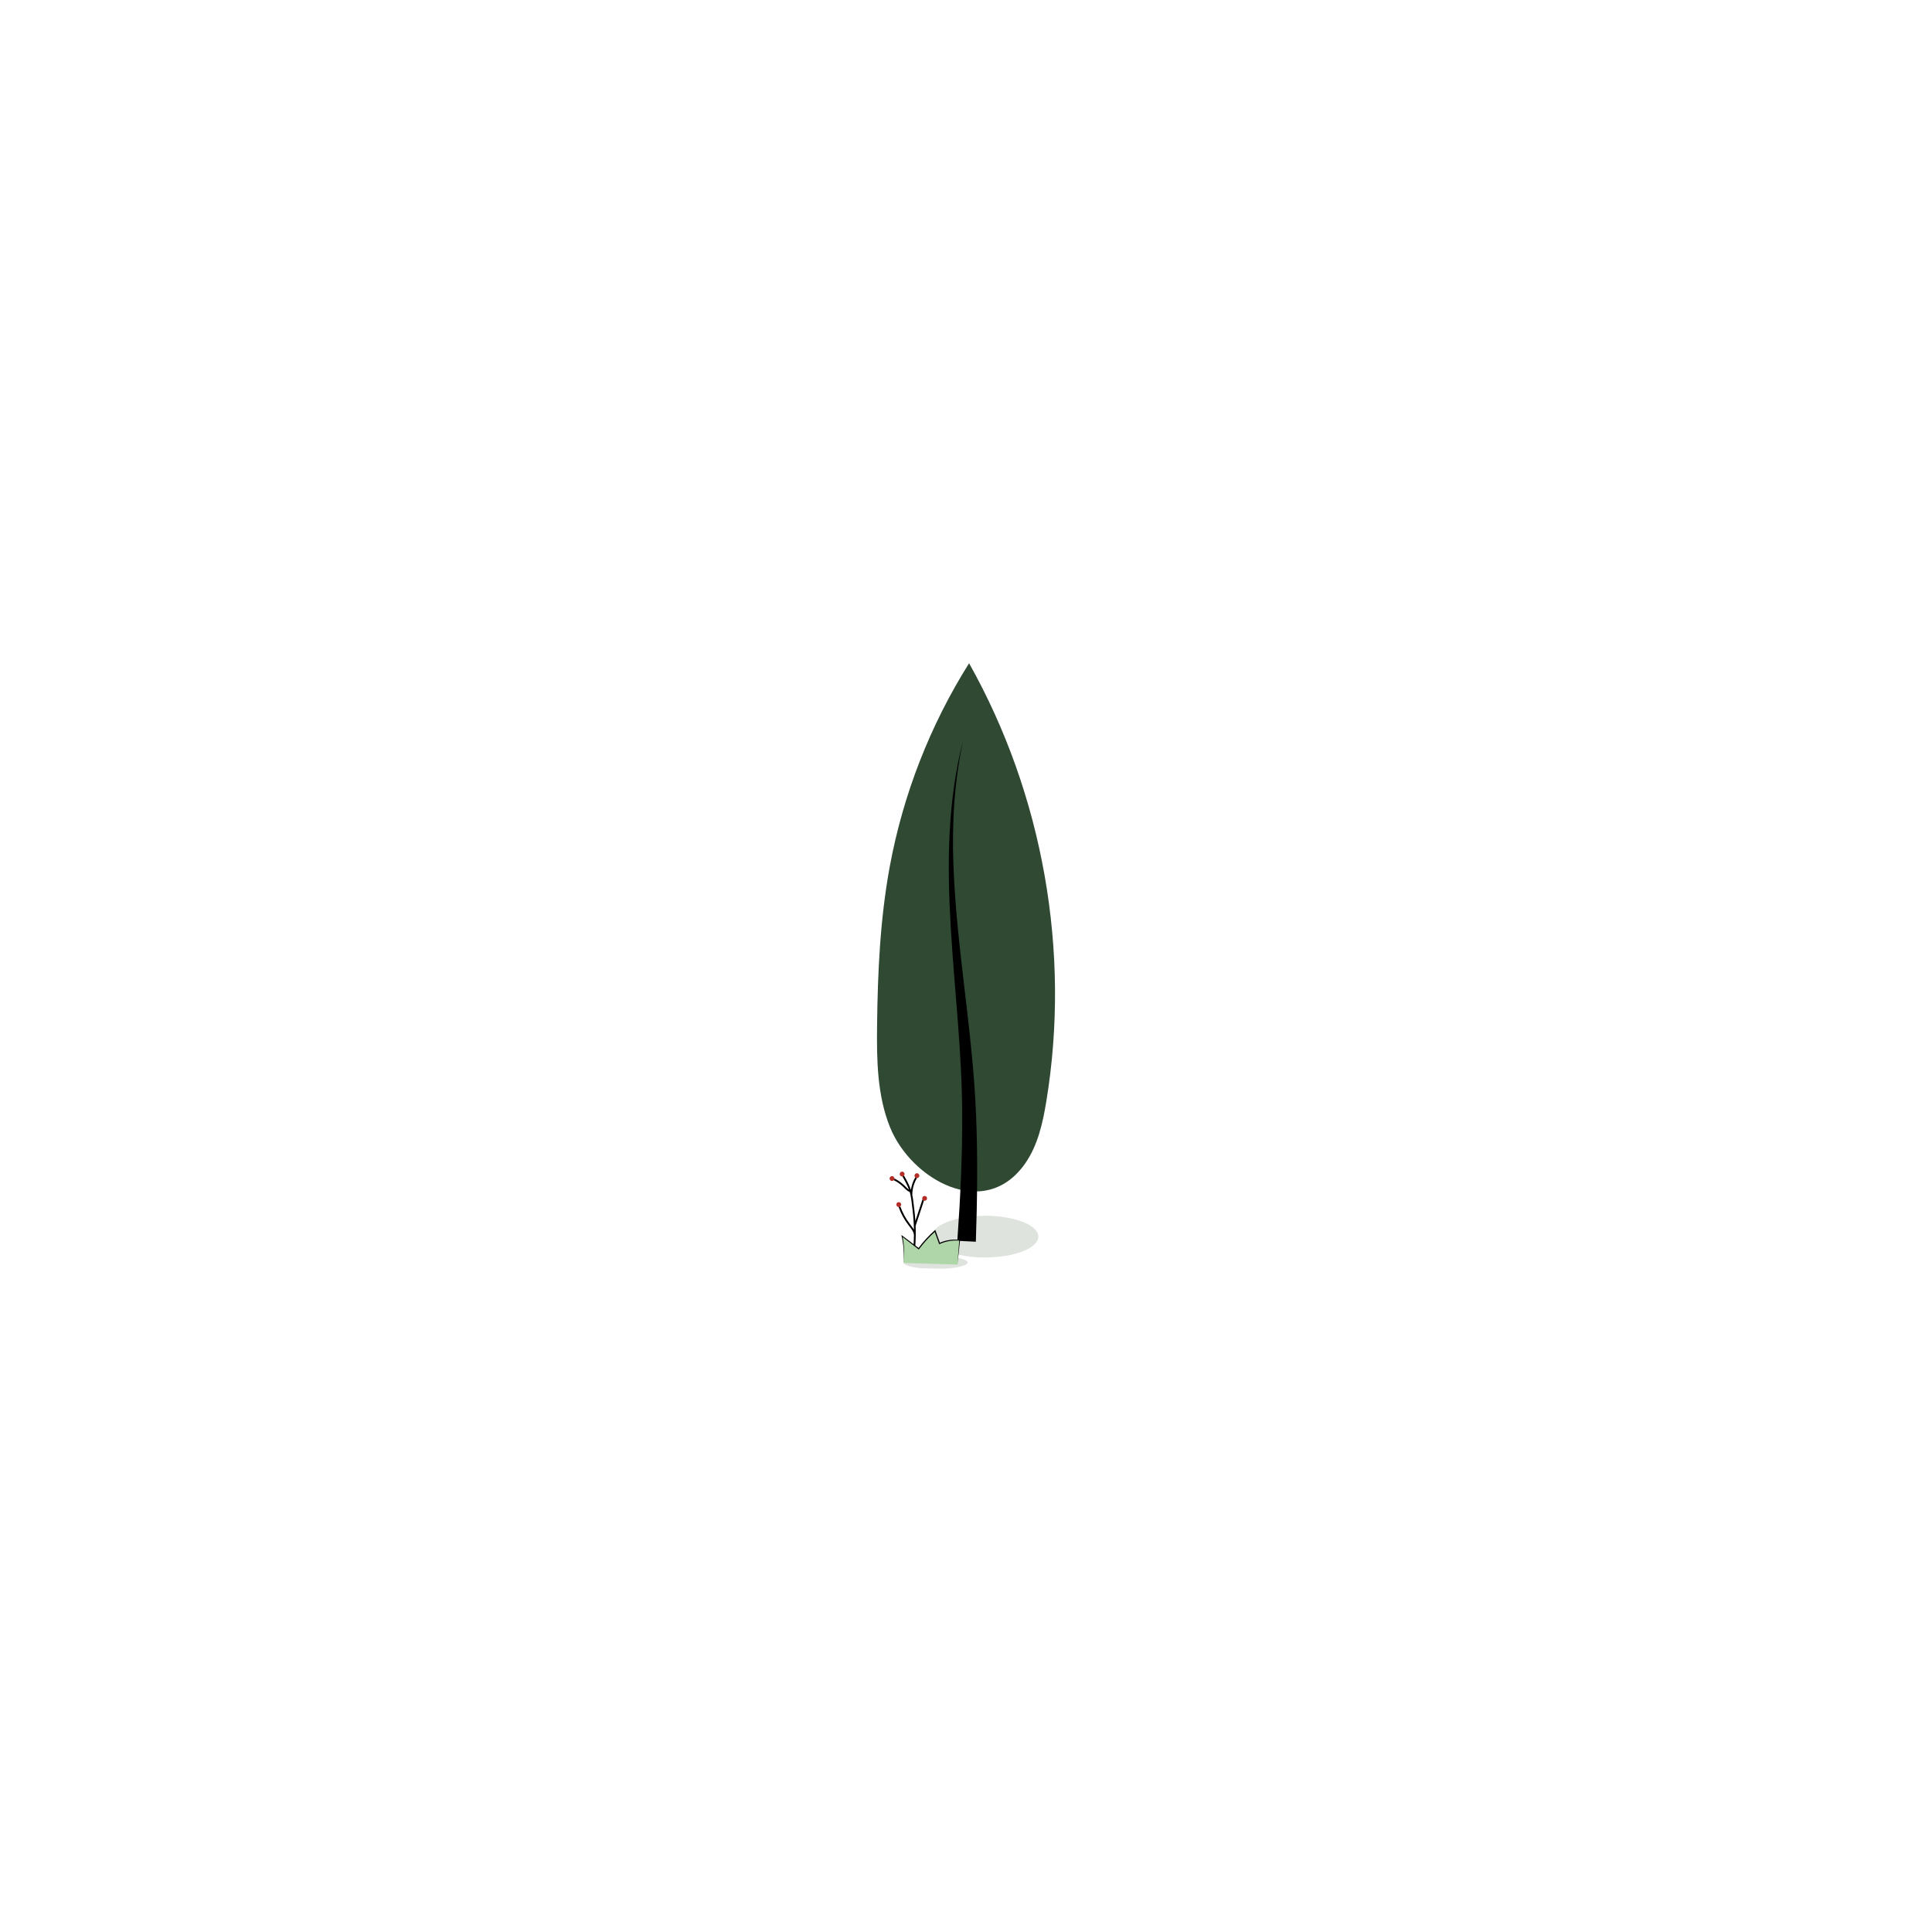
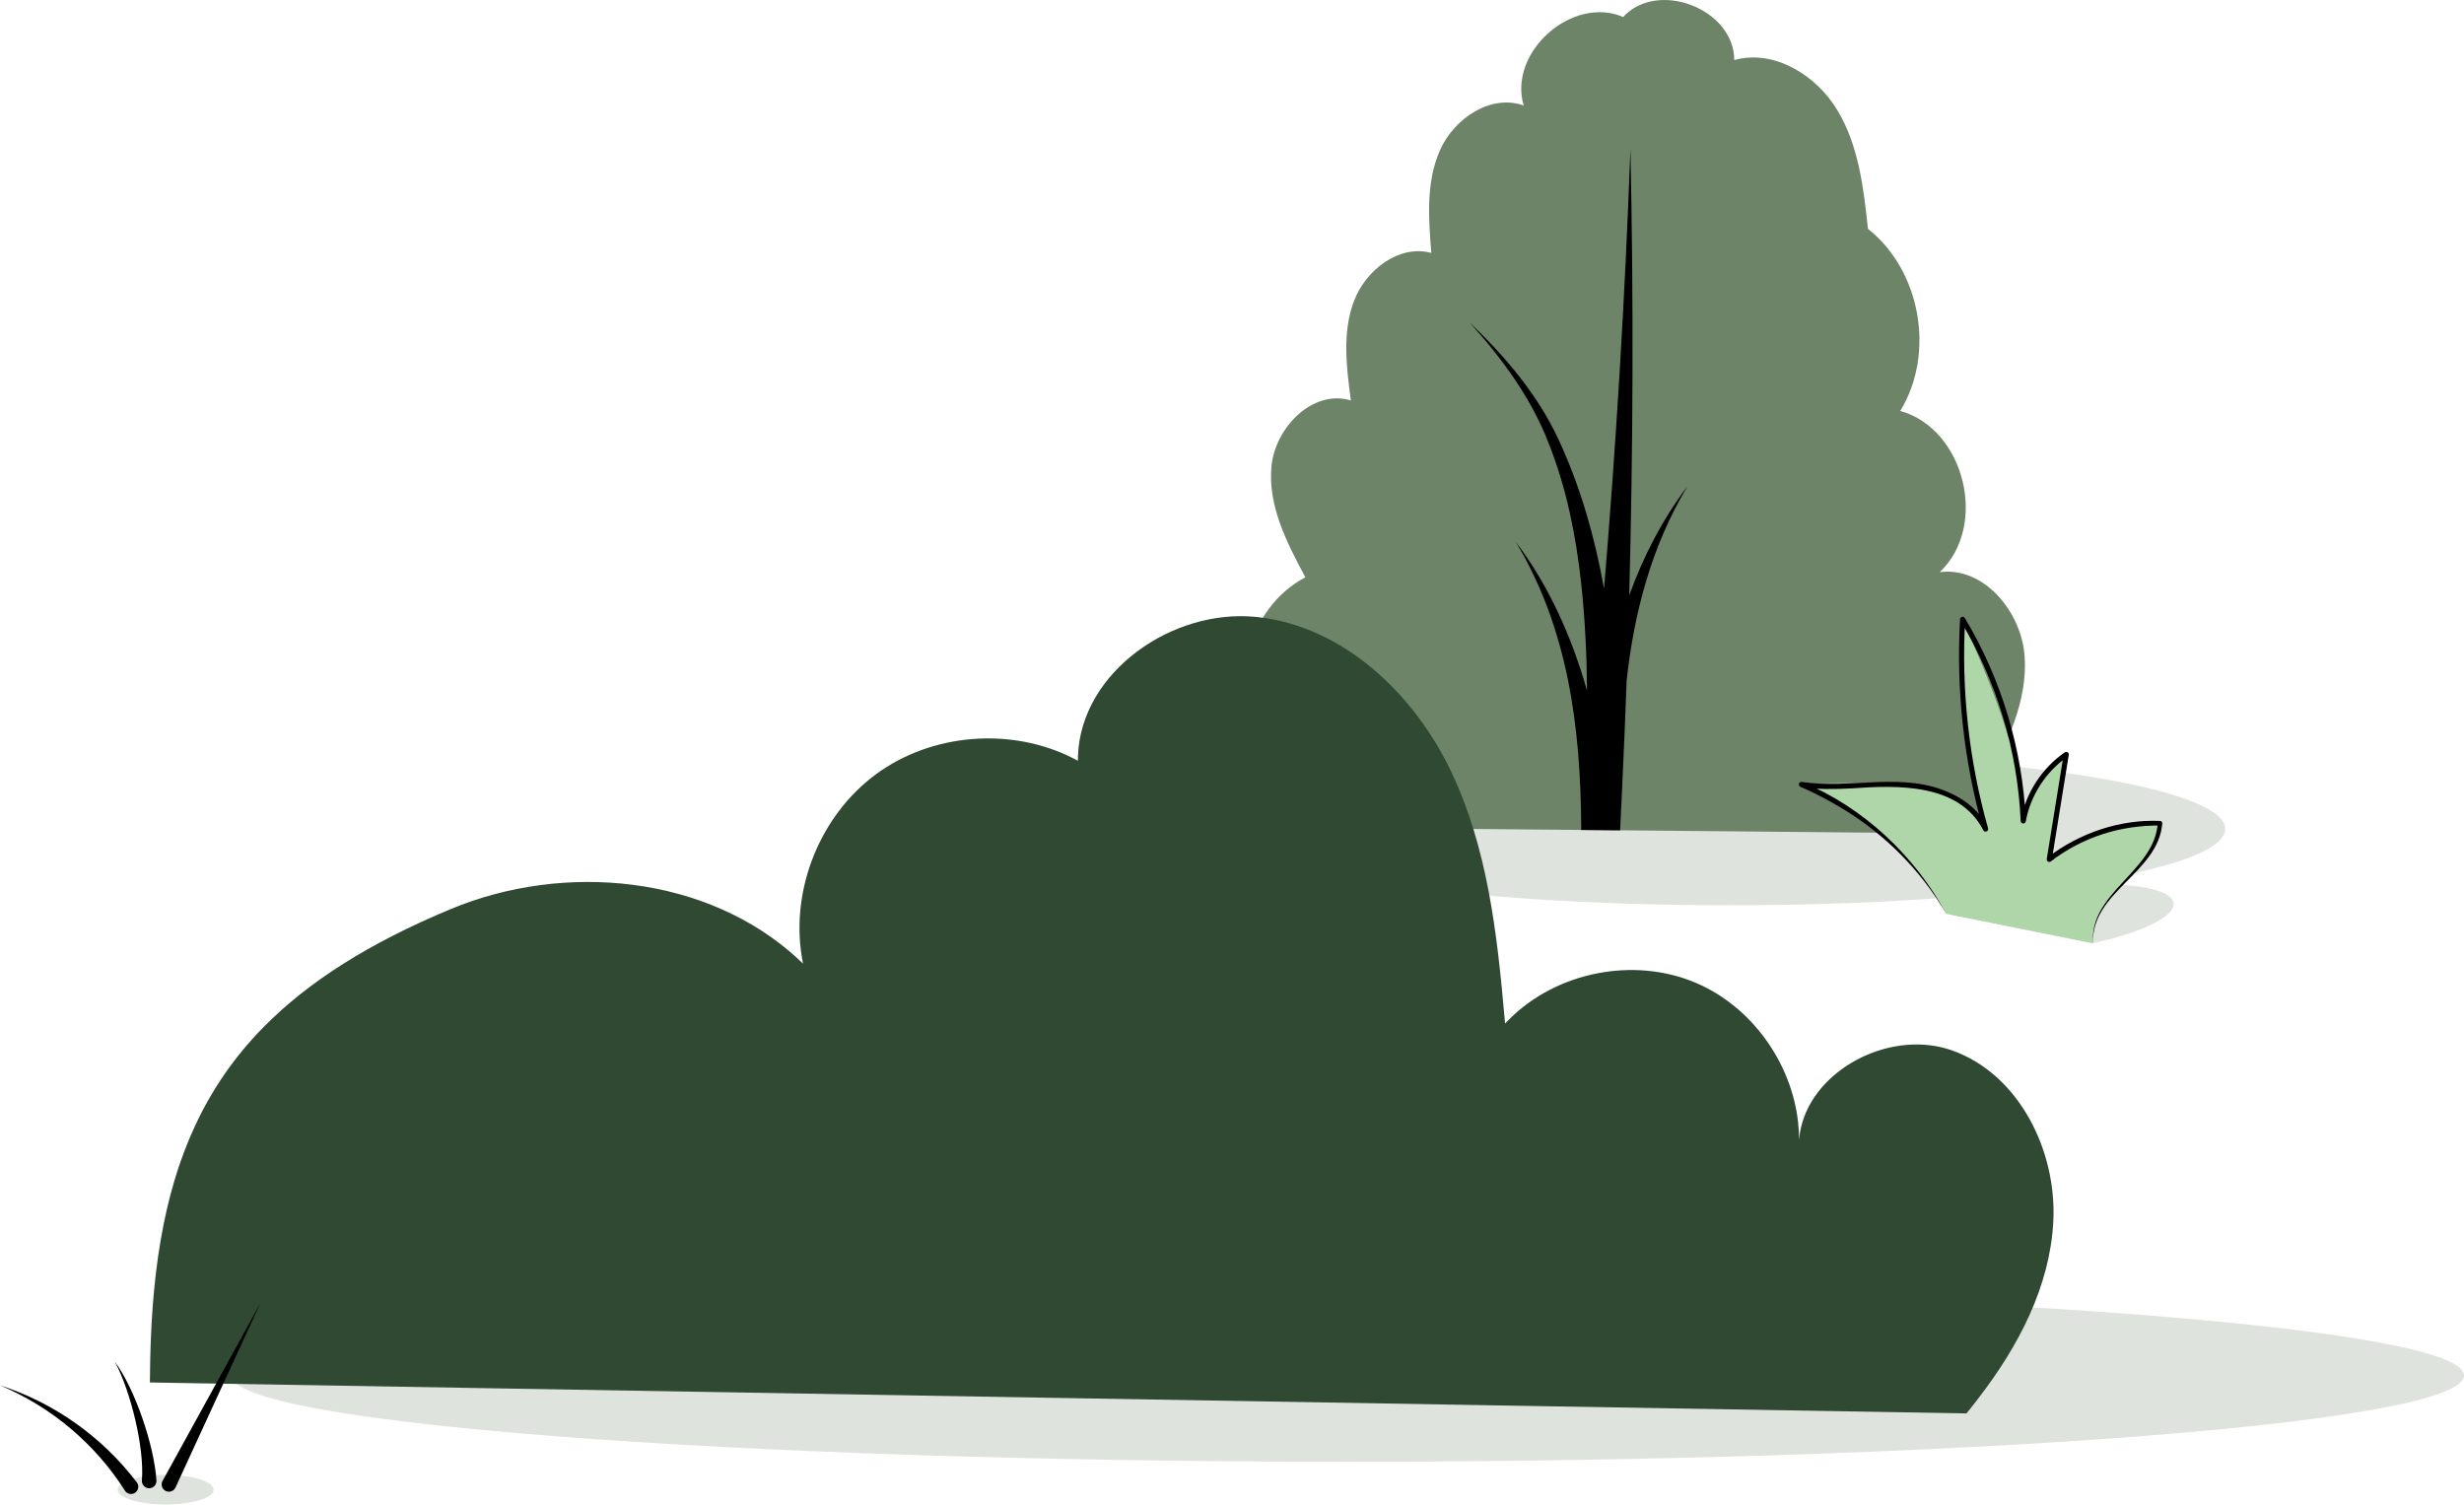
- <svg xmlns="http://www.w3.org/2000/svg" id="Camada_1" data-name="Camada 1" viewBox="0 0 1080 1080">
+ <svg xmlns="http://www.w3.org/2000/svg" id="Camada_1" data-name="Camada 1" viewBox="0 0 2397.52 1463.94">
  <defs>
    <style>
      .cls-1 {
        fill: #5e725a;
        opacity: .2;
      }

      .cls-2 {
        fill: #2f4933;
      }

      .cls-3 {
-         fill: #b42d27;
+         fill: #afd6a8;
      }

      .cls-4 {
-         fill: #afd6a8;
+         fill: #6d8469;
      }
    </style>
  </defs>
  <g>
+     <ellipse class="cls-1" cx="1682.73" cy="806.63" rx="482.48" ry="74.23" />
    <g>
-       <path d="M502.41,674.72s-.05,0-.07,0c1.29,3.68,3.16,7.1,5.55,10.19l.39.5c.63.8,1.27,1.62,1.75,2.47.3.51.54,1.03.7,1.57.09.31.15.62.17.94v.04c-.03,2.81-.17,5.61-.42,8.4-.02.27.18.52.46.54h.04c.26,0,.48-.19.5-.45.24-2.68.38-5.38.41-8.09h0c.01-.15.01-.29.01-.43v-.04c.02-1.69,0-3.38-.07-5.06.03-.09.06-.18.09-.27l4.57-13.85c-.36-.1-.66-.36-.82-.69l-3.98,12.03c-.06-1.06-.14-2.12-.24-3.18-.22-2.37-.52-4.76-.81-7.08-.18-1.43-.36-2.87-.66-4.28v-.02c0-3.27.92-6.58,2.58-9.39-.37,0-.7-.14-.94-.38-1.23,2.12-2.06,4.5-2.42,6.94-.97-2.82-2.4-5.44-3.85-7.97-.21.26-.52.44-.87.48,1.34,2.36,2.68,4.8,3.62,7.36-.69-.44-1.29-1.06-1.92-1.69l-.54-.54c-1.66-1.62-3.56-2.96-5.64-3.98v.03c0,.34-.13.66-.36.9,1.95.98,3.74,2.24,5.3,3.77.18.17.35.35.53.52.9.91,1.84,1.85,3.07,2.34h0c.09.29.17.56.24.84.08.3.14.6.2.91.03.1.05.2.07.3h0c.26,1.32.43,2.64.59,3.94.3,2.35.6,4.74.82,7.09.18,1.9.3,3.82.37,5.73h0c.03.74.05,1.46.06,2.19-.15-.27-.32-.52-.5-.77-.42-.62-.88-1.21-1.32-1.78l-.39-.5c-2.32-3.01-4.14-6.33-5.39-9.9-.24.21-.54.33-.88.33Z" />
-       <path d="M504.11,656.98c.12.22.25.43.37.65.35-.04.66-.22.87-.48-.12-.22-.25-.44-.37-.66-.14-.24-.44-.32-.68-.19-.24.14-.33.44-.19.68Z" />
-       <path d="M515.67,670.48c.16.33.46.59.82.69l.14-.41c.08-.26-.06-.54-.32-.63-.26-.09-.54.05-.63.32v.03Z" />
-       <path d="M511.62,658.18c.24.24.57.38.94.38.08-.14.16-.28.25-.42.15-.23.08-.54-.16-.69-.23-.14-.54-.07-.69.16-.12.19-.23.38-.34.57Z" />
-       <path d="M498.74,659.29c.3.13.6.27.9.42.23-.24.36-.56.36-.9v-.03c-.29-.14-.57-.27-.86-.4-.25-.12-.55,0-.66.25-.11.25,0,.55.26.66Z" />
-       <path d="M511.89,690.81s.02-.07.02-.12,0-.2-.01-.3c0,.14,0,.28-.01.42Z" />
-       <path d="M502.02,673.78c.1.31.21.62.32.93.02,0,.05,0,.07,0,.34,0,.64-.12.88-.33-.12-.3-.22-.61-.32-.91-.08-.27-.36-.41-.63-.33-.26.09-.41.37-.32.63Z" />
-     </g>
-     <g>
-       <path class="cls-3" d="M515.53,669.89c0,.21.05.41.14.59.16.33.46.59.82.69.12.05.26.07.4.07.75,0,1.35-.6,1.35-1.35s-.6-1.35-1.35-1.35-1.36.6-1.36,1.35Z" />
-       <path class="cls-3" d="M511.21,657.21c0,.38.16.72.41.97.24.24.57.38.94.38.75,0,1.36-.61,1.36-1.35s-.61-1.36-1.36-1.36-1.35.61-1.35,1.36Z" />
-       <path class="cls-3" d="M502.94,656.3c0,.75.61,1.35,1.36,1.35.06,0,.12,0,.18-.02.35-.04.66-.22.87-.48.19-.23.3-.53.3-.85,0-.75-.6-1.35-1.35-1.35s-1.36.6-1.36,1.35Z" />
-       <path class="cls-3" d="M497.29,658.81c0,.74.61,1.35,1.35,1.35.4,0,.76-.17,1-.45.23-.24.36-.56.36-.9v-.03c-.02-.74-.62-1.33-1.36-1.33s-1.35.61-1.35,1.36Z" />
-       <path class="cls-3" d="M501.06,673.36c0,.73.56,1.32,1.28,1.35.02,0,.05,0,.07,0,.34,0,.64-.12.88-.33.29-.25.47-.62.47-1.03,0-.75-.6-1.35-1.35-1.35s-1.35.6-1.35,1.35Z" />
+       <path class="cls-4" d="M1964.74,786.29c0,15.41-16.44,28.44-31.34,24.92l-357.01-3.31-37.85-.31-335.5-3.1c-13.55-25.13-4.34-76.53,24.1-79.43-34.65-53.16-13.24-134.14,43.02-163.3-18.1-33.72-36.71-70.02-32.99-108.18,3.72-38.06,40.65-75.19,77.26-63.91-4.34-32.27-8.48-66.09,2.9-96.49,11.48-30.51,44.06-55.64,75.39-47.06-2.79-33.82-5.27-69.19,8.48-100.11,13.75-30.92,49.54-54.81,81.39-43.33-15.41-51.81,47.16-107.45,96.8-86.15,33.61-36.61,107.97-7.86,108.07,41.89,38.58-10.76,79.84,14.58,100.42,48.92,20.58,34.23,25.44,75.5,29.68,115.31,51.4,40.65,65.67,121.21,31.44,177.16,62.88,17.69,85.94,112.11,38.37,156.89,43.02-5.59,79.53,38.47,82.63,81.81,3.1,43.33-17.17,84.5-36.82,123.18,14.89-3.62,31.44,9.31,31.54,24.61Z" />
+       <path d="M1641.96,473.13c-34.96,57.92-52.23,123.8-59.26,189.68v.62c-1.24,33.61-2.59,67.22-4.24,100.84-.21,6.82-.62,13.55-.93,20.17-.31,7.86-.72,15.62-1.14,23.48l-37.85-.31v-3.83c-.62-96.29-12.82-192.05-63.6-276.45,32.27,42.71,54.5,92.67,69.29,144.79-.31-35.16-1.96-70.02-5.69-104.35-5.07-46.54-14.27-92.77-31.65-136.41-16.86-43.85-45.3-82.63-77.15-117.8,34.23,32.58,65.98,69.71,86.56,113.66,21.62,46.54,35.47,95.35,44.47,145.62,11.89-142.31,20.48-284.93,25.65-427.85,3.1,144.58,2.69,289.48-1.14,434.27,13.65-37.64,32.06-73.53,56.67-106.11Z" />
    </g>
  </g>
  <g>
-     <ellipse class="cls-1" cx="550.65" cy="691.28" rx="29.77" ry="11.65" />
-     <path class="cls-2" d="M497.53,630.16c-7.18-17.83-7.47-37.59-7.24-56.81.34-29.79,1.69-59.68,7.1-88.98,7.43-40.22,22.56-79,44.33-113.62,41.38,73.64,56.88,161.5,43.19,244.85-1.99,12.13-4.73,24.52-11.73,34.63-22.63,32.66-63.89,9.12-75.64-20.07Z" />
-     <path d="M538.46,413.59c-4.98,22.91-6.37,46.39-5.5,69.77,1.69,46.93,10.86,93.09,12.68,140.14.98,23.57.66,47.15-.13,70.64l-10.36-.54c1.65-23.31,2.83-46.62,2.72-69.91-.04-69.79-17.22-141.15.6-210.09h0Z" />
+     <path class="cls-1" d="M2114.9,878.64c1.69,12.87-29.6,28.15-74.97,38.29v.08h-.08c-1.04.24-2.17.48-3.3.64l-139.32-27.99c20.59-10.3,55.18-19.79,94.92-25.1,27.83-3.62,53.73-4.59,74.49-3.3.56.08,1.05.08,1.53.08.4.08.81.08,1.13.08,26.79,2.09,44.4,8.04,45.61,17.22Z" />
+     <g>
+       <path class="cls-3" d="M2101.74,801c-.08.72-.08,1.37-.24,2.09q.08.08,0,.16c-2.33,22.44-20.27,39.98-36.68,57.67-11.74,12.63-22.84,25.34-26.87,39.98-.4,1.37-.64,2.82-.97,4.34-.64,3.62-.8,7.4-.48,11.34.08.48.08.88.16,1.37l-3.46-.72-139.32-27.99h-.16c-29.84-53.41-77.22-97.01-132.89-122.43-2.57-1.21-5.15-2.33-7.8-3.38-.08-.08-.16-.16-.24-.16h.32c1.69-.08,3.38-.24,5.07-.24,4.02-.24,7.88-.4,11.66-.56,12.87-.48,24.37-.64,35.47-.48,14.88.08,29.04.64,44.81,1.37,29.28,1.37,61.05,11.66,77.14,35.15,1.85,2.49,3.38,5.23,4.74,8.04-.8-2.98-1.61-6.03-2.41-9.09-16.49-61.86-23.33-126.29-20.11-190.24,0-1.29.08-2.57.16-3.86v-.8c.08.24.24.48.32.72.64,1.53,1.29,2.98,1.93,4.5,2.41,5.71,4.83,11.34,7.32,16.97,13.35,31.21,26.22,62.34,35.39,94.11,6.84,23.25,11.74,46.9,13.51,71.27.24,2.73.4,5.55.56,8.37v.32c0-.08,0-.24.08-.32.48-2.73,1.13-5.55,1.93-8.2,5.87-21.48,19.06-40.86,36.92-54.14.64-.48,1.37-.96,2.01-1.45.32-.24.56-.4.88-.64-.08.4-.08.72-.16,1.13-.08.8-.24,1.53-.32,2.33-4.42,31.85-9.49,63.47-15.36,95.08-.16.89-.32,1.77-.48,2.66-.08.32-.08.64-.16.97.24-.24.56-.4.8-.56.64-.56,1.37-1.05,2.01-1.45,29.44-21.88,66.04-33.79,102.64-33.3l.08.08h2.17Z" />
+       <path d="M1893.74,889.23c-24.17-41.56-58.77-76.61-99.64-101.64-13.6-8.24-27.6-15.86-42.28-21.98-2.52-1.06-1.63-5.25,1.35-4.76,47.88,7.28,99.26-10.62,145.05,11.1,15.04,6.85,28.88,18.21,36.09,33.72l-4.65,1.74c-18.76-66.46-26.4-136.04-22.49-204.99.07-2.34,3.47-3.24,4.62-1.14,35.69,59.55,56.28,128.04,59.36,197.4l-4.94-.33c4.85-26.61,20.59-50.95,42.87-66.29,1.68-1.31,4.3.3,3.88,2.39,0,0-16.51,102.21-16.51,102.21l-3.97-2.43c30.93-23.74,70.23-37.12,109.3-35.45,1.25.02,2.25,1.1,2.16,2.35-3.8,48.44-69.79,66.87-67.26,116.79-4.56-49,60.05-70.11,62.83-117.06l2.16,2.35c-18.97-.06-38,2.63-56.04,8.53-18.04,5.89-35.1,14.82-50.1,26.42-1.73,1.42-4.44-.27-3.97-2.43l16.47-101.97,3.88,2.39c-21.16,14.55-36.21,37.81-40.8,63.08-.25,1.35-1.54,2.25-2.9,2-1.17-.21-1.99-1.2-2.04-2.34-3.04-68.52-23.4-136.23-58.66-195.06l4.62-1.14c-3.88,68.39,3.7,137.43,22.31,203.35.86,2.89-3.4,4.47-4.65,1.74-23.76-45.9-83.59-43.85-128.31-40.64-16.23.79-32.73,1.17-49.08-1.38l1.35-4.76c59.59,24.74,109.4,71.74,139.99,128.21h0Z" />
+     </g>
  </g>
  <g>
-     <path class="cls-1" d="M540.91,705.75c0,1.59-5.21,2.94-12.42,3.41-.55.03-1.1.06-1.67.09h0l-12-.31h-.02c-5.8-.59-9.77-1.8-9.77-3.19,0-1.98,8.03-3.59,17.94-3.59,2.2,0,4.31.08,6.26.23.11,0,.21.01.31.02,6.66.52,11.37,1.82,11.37,3.34Z" />
+     <ellipse class="cls-1" cx="1311.48" cy="1338.42" rx="1086.04" ry="83.9" />
+     <path class="cls-2" d="M145.91,1340.62l-.05,1.01c0,1.2.02,2.33.02,3.53l21.51.38,1239.23,21.1,48.05.81,458.77,7.84c4.01-4.91,7.96-10.01,11.85-15.11,38.74-50.23,69.23-108.34,72.62-171.24,3.63-69.25-33.39-144-98.84-166.97-56.9-19.92-128.78,14.97-145.34,70.02-1.65,5.59-2.8,11.39-3.21,17.35.02-5.79-.27-11.59-.95-17.35v-.06c-6.45-58.14-45.19-112.39-99.24-135.51-60.4-25.81-135.82-10.85-182.06,35.63-.92.78-1.78,1.62-2.57,2.52-.4.42-.86.84-1.26,1.33-.04-.57-.13-1.2-.17-1.77-.07-1.2-.21-2.34-.27-3.54v-.06c-7.28-82.04-16.57-165.55-52.04-239.85-36.15-75.9-105.2-141.4-188.81-150.3-82.04-8.83-171.31,53.32-174.27,135.19-.03.69-.06,1.38-.03,2.08-.04.82-.08,1.7-.06,2.52-.74-.41-1.47-.76-2.21-1.11-.61-.41-1.23-.69-1.84-.97-60.35-30.91-138.12-24.87-192.69,15.49-53.93,39.89-82.64,111.11-71.9,177.26.29,1.9.64,3.74.99,5.65.11.38.15.83.26,1.21-.3-.27-.6-.59-.9-.86-1.32-1.32-2.71-2.58-4.1-3.84v-.06c-88.07-81.18-226.92-94.56-337.91-48.36-79.28,33.03-138.57,70.59-182.27,115.05-28.42,28.94-50.25,60.83-66.65,96.31-31.23,67.26-42.99,147.4-43.66,244.73Z" />
+   </g>
+   <g>
+     <ellipse class="cls-1" cx="161.17" cy="1449.51" rx="46.63" ry="14.43" />
    <g>
-       <path class="cls-4" d="M505.03,705.99c.57-5.02.3-10.13-.8-15.06,3.11,2.37,6.22,4.74,9.33,7.11,2.69-3.62,5.75-6.96,9.12-9.95.84,2.34,1.69,4.69,2.53,7.03,3.49-1.59,7.42-2.22,11.23-1.8-.41,4.53-.82,9.07-1.24,13.6" />
-       <path d="M505.03,705.99c.47-5.23.08-10.53-1.17-15.63l.52.38c3.14,2.33,6.26,4.68,9.37,7.05l-.44.06c2.79-3.77,5.97-7.27,9.53-10.34l.16.46,2.5,7.04-.42-.18c3.61-1.64,7.68-2.22,11.6-1.71-.36,3.49-1.08,10.3-1.48,13.79.23-3.4.75-10.22,1.02-13.62,0,0,.19.24.19.24-1.89-.19-3.8-.11-5.67.21-1.98.34-3.91.93-5.72,1.8l-.12-.32-2.55-7.02.54.14c-3.33,3-6.41,6.29-9.09,9.89l-.19.26-.25-.19c-3.11-2.37-6.2-4.76-9.28-7.17l.37-.24c1.06,4.96,1.26,10.1.57,15.11h0Z" />
+       <path d="M0,1347.99c51.93,16.6,99.21,49.74,133.1,94.33,2.37,3.1,1.78,7.54-1.33,9.92-3.11,2.37-7.55,1.78-9.92-1.33-28.4-45.07-71.31-81.82-121.85-102.91h0Z" />
+       <path d="M253.3,1268.07l-82.52,179.28c-1.63,3.55-5.83,5.1-9.38,3.47-3.72-1.69-5.22-6.26-3.24-9.83l95.14-172.92h0Z" />
+       <path d="M138.08,1440.43c2.58-31.12-10.81-86.77-26.35-115.45,19.51,26.14,38.37,81.61,40.49,115.55.27,3.9-2.68,7.29-6.59,7.56-4.28.33-7.94-3.38-7.55-7.66h0Z" />
    </g>
  </g>
</svg>
